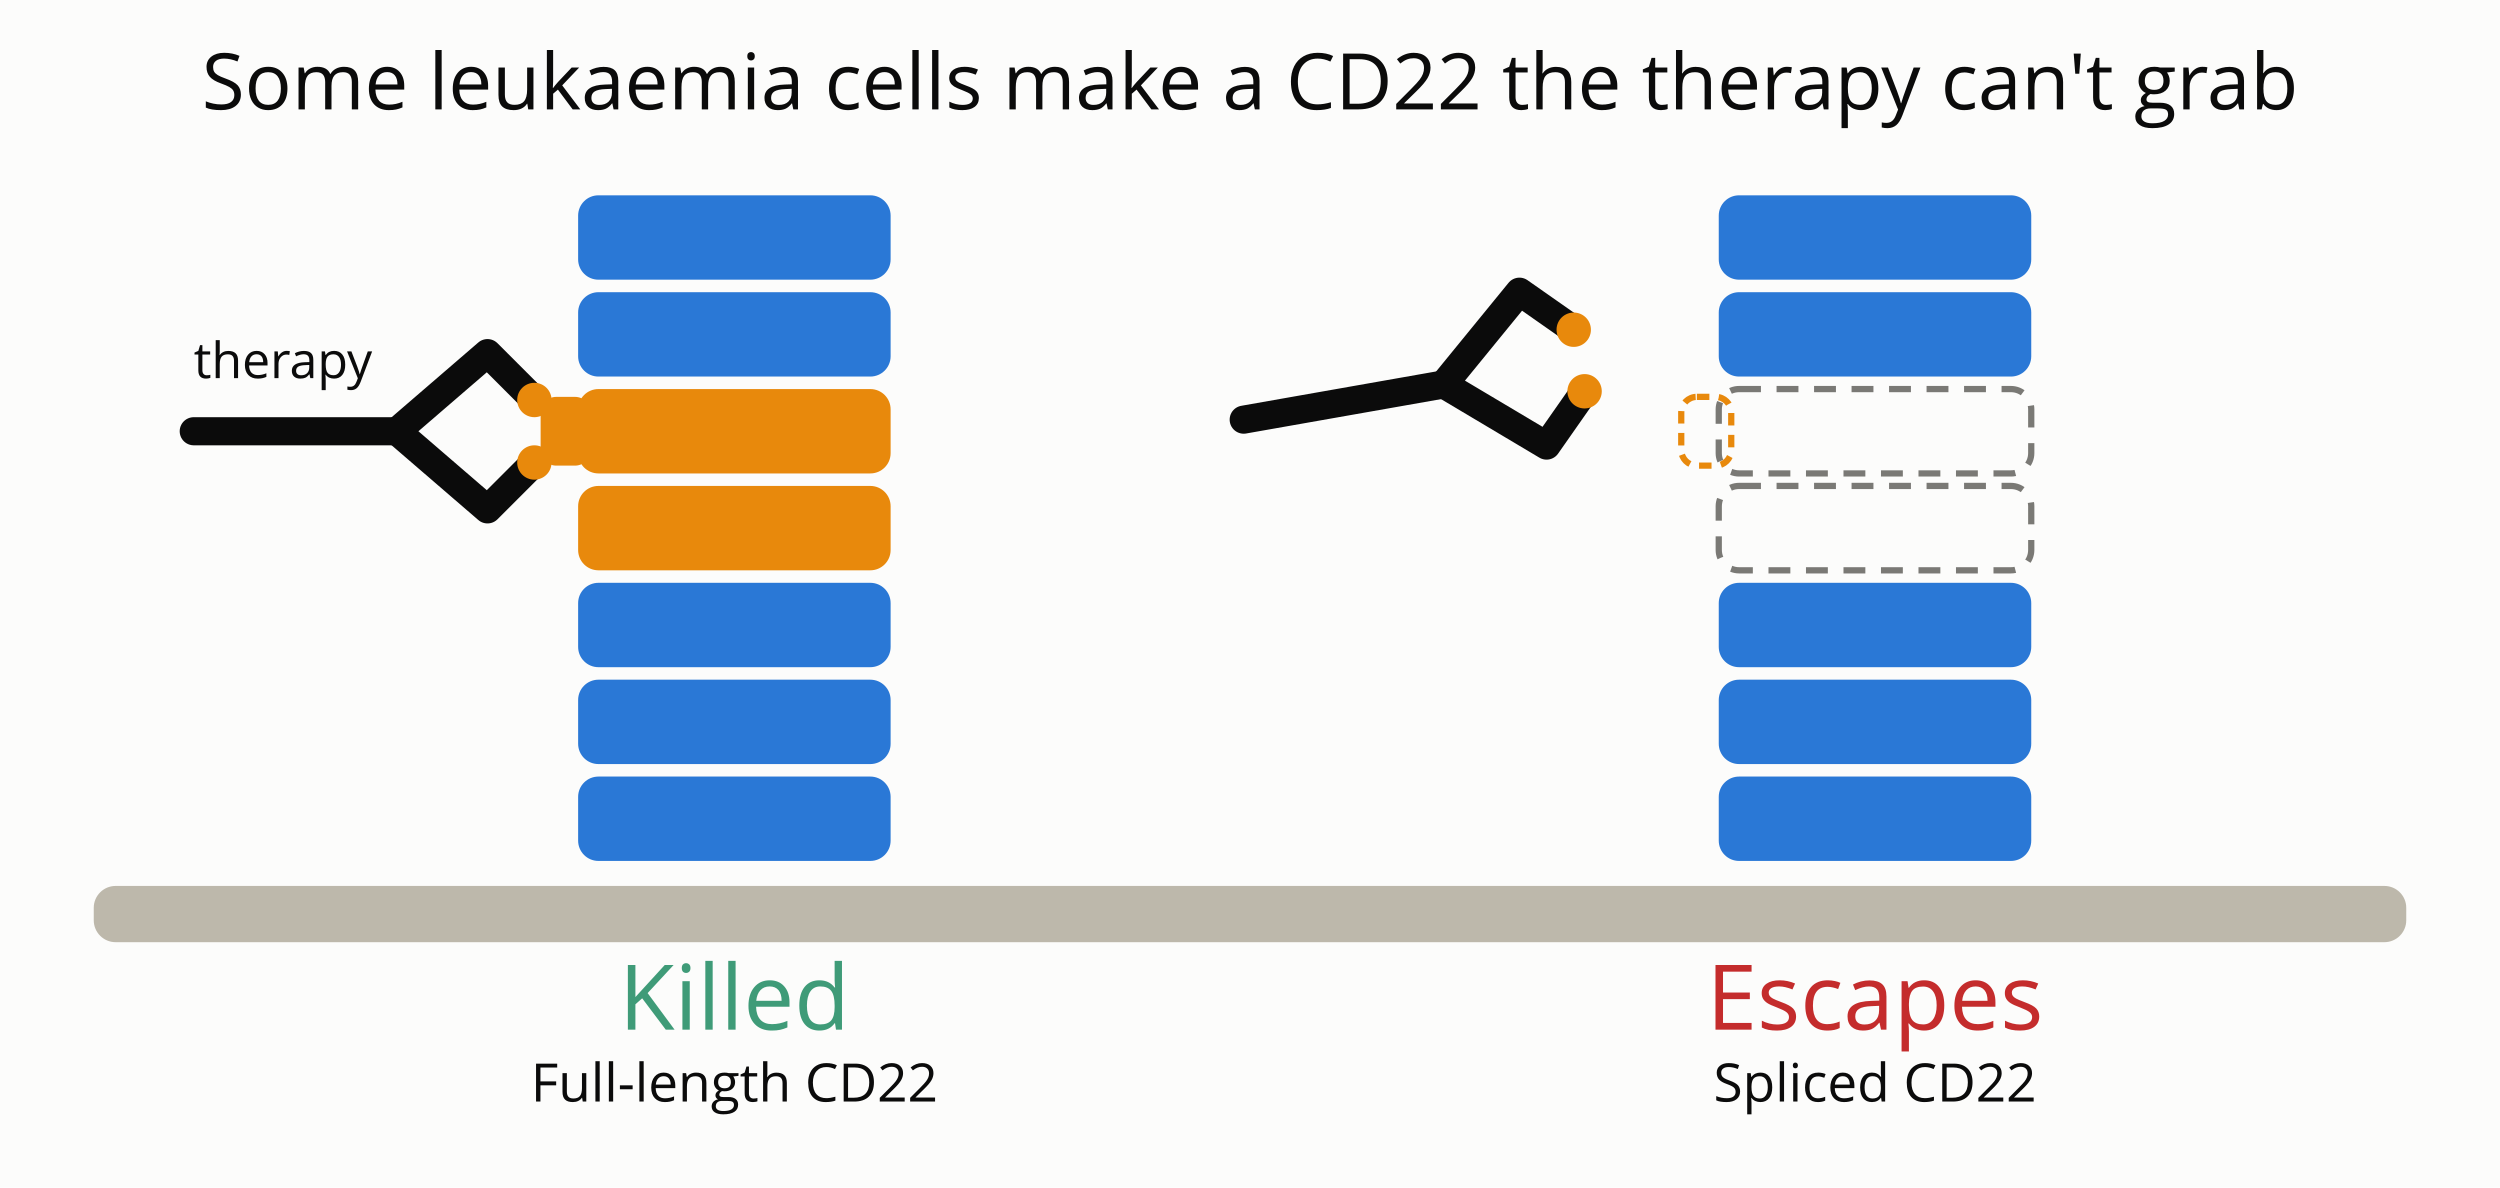
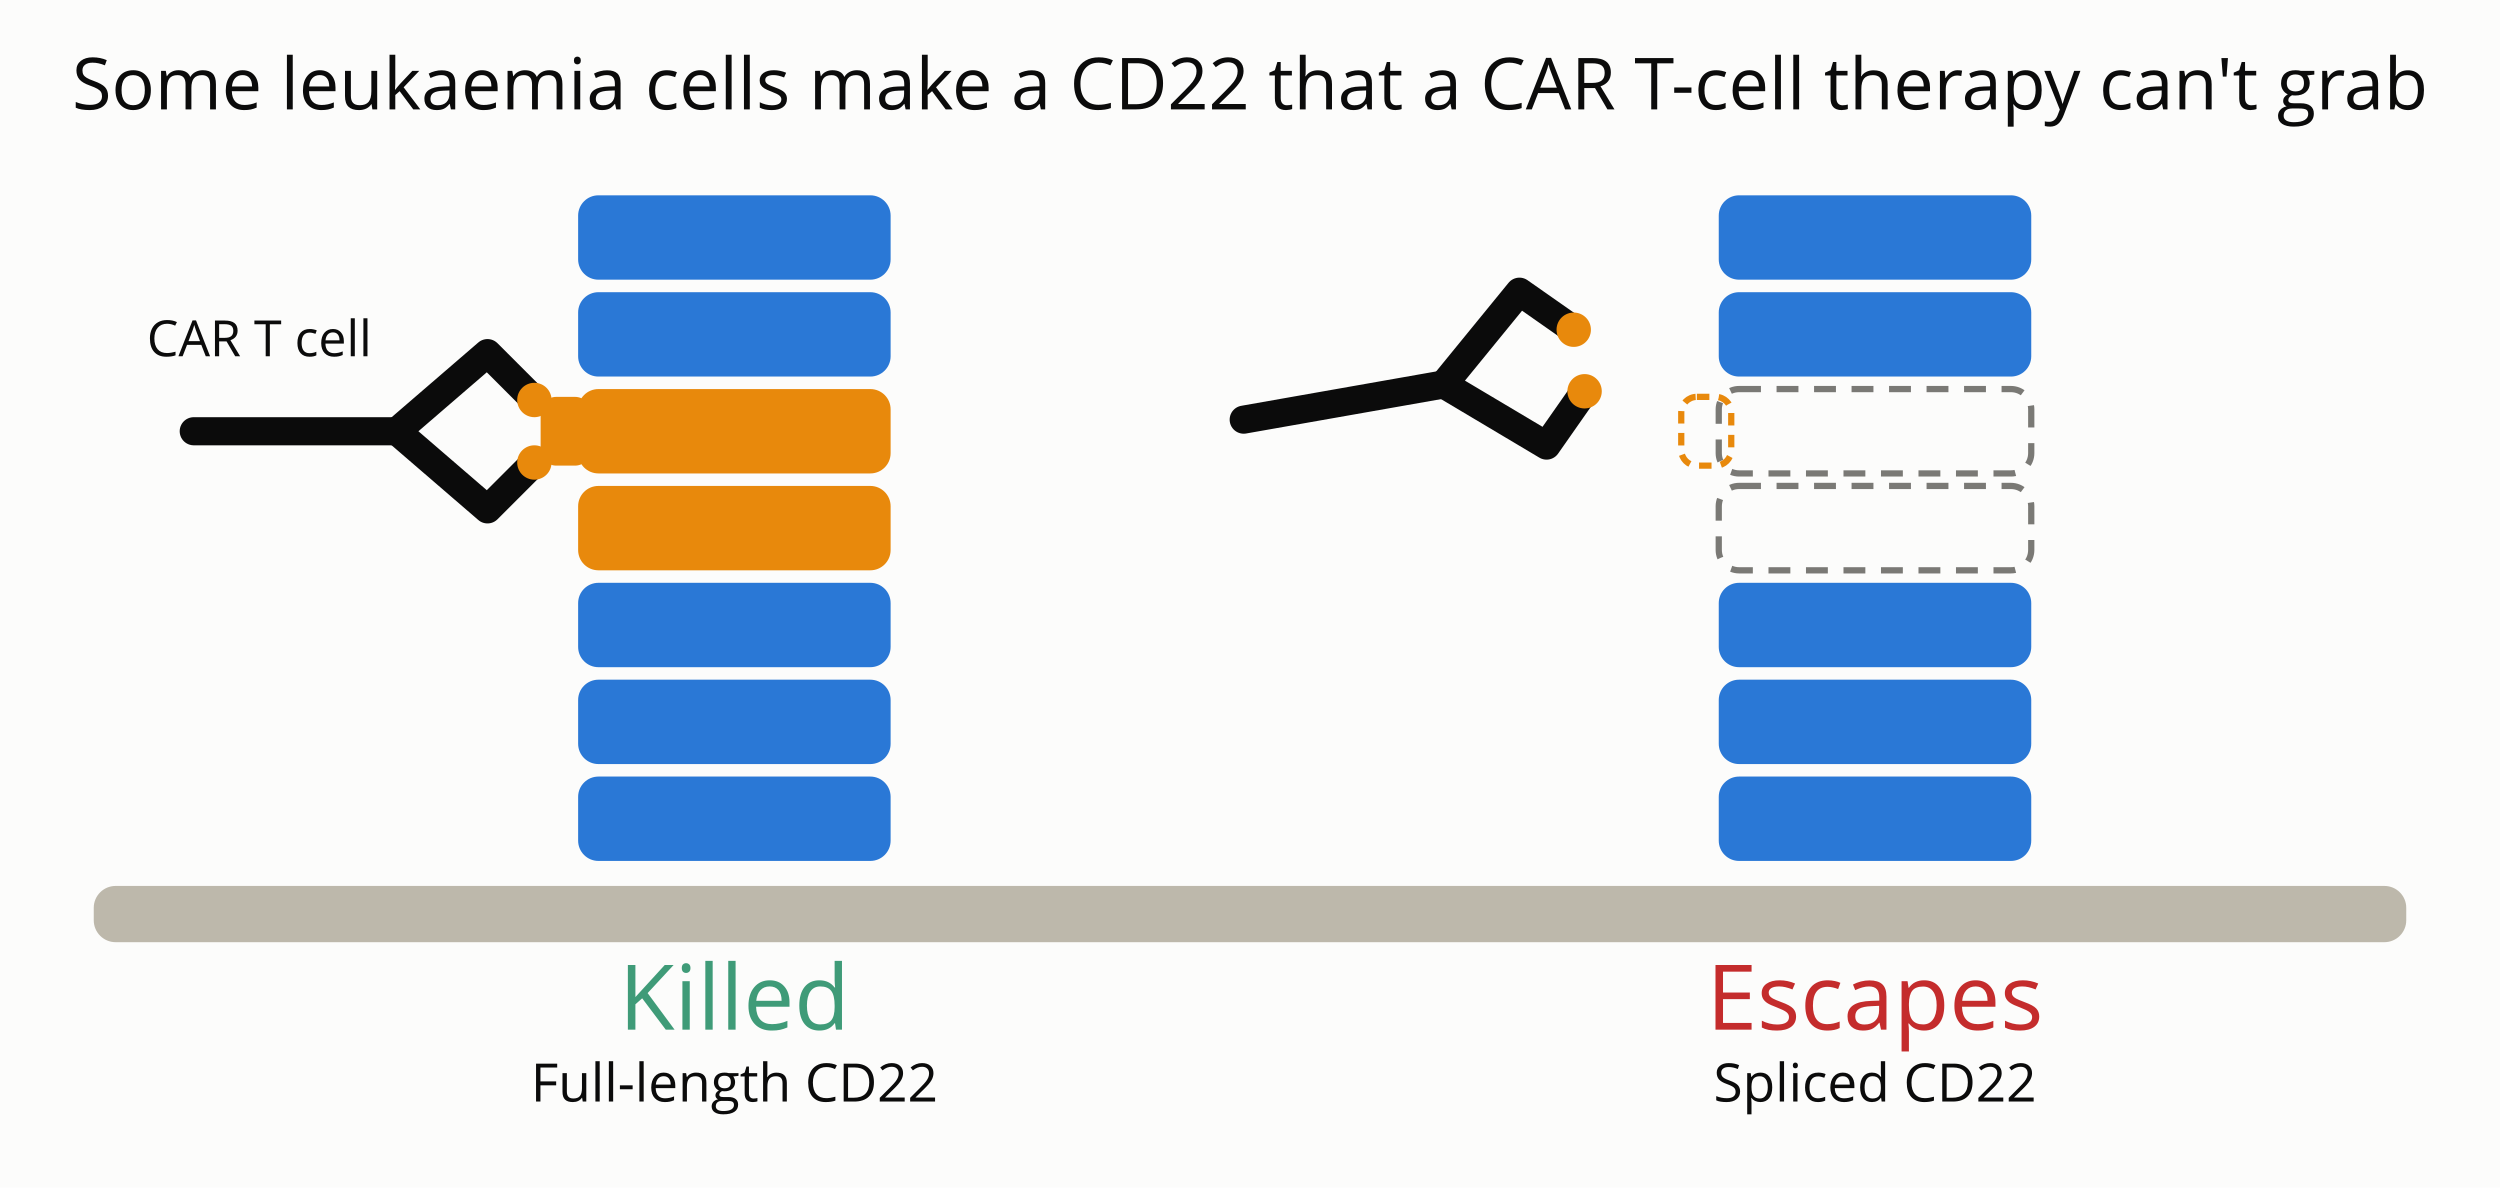
<svg xmlns="http://www.w3.org/2000/svg" viewBox="0 0 1600 760" font-family="Open Sans, Helvetica, Arial, sans-serif">
  <rect width="1600" height="760" fill="#fcfcfb" />
-   <text x="800" y="70" font-size="50" text-anchor="middle" fill="#0b0b0b">Some leukaemia cells make a CD22 the therapy can't grab</text>
+   <text x="800" y="70" font-size="46" text-anchor="middle" fill="#0b0b0b">Some leukaemia cells make a CD22 that a CAR T-cell therapy can't grab</text>
  <rect x="60" y="567" width="1480" height="36" rx="14" fill="#bdb8ab" />
  <rect x="370.0" y="125" width="200" height="54" rx="13" fill="#2a78d6" />
  <rect x="370.0" y="187" width="200" height="54" rx="13" fill="#2a78d6" />
  <rect x="370.0" y="249" width="200" height="54" rx="13" fill="#e8890c" />
  <rect x="370.0" y="311" width="200" height="54" rx="13" fill="#e8890c" />
  <rect x="370.0" y="373" width="200" height="54" rx="13" fill="#2a78d6" />
  <rect x="370.0" y="435" width="200" height="54" rx="13" fill="#2a78d6" />
  <rect x="370.0" y="497" width="200" height="54" rx="13" fill="#2a78d6" />
  <rect x="346.0" y="254.0" width="32" height="44" rx="10" fill="#e8890c" />
  <g transform="">
    <path d="M124.0 276.0 L254.0 276.0" stroke="#0b0b0b" stroke-width="18" stroke-linecap="round" />
    <path d="M342.0 256.0 L312.0 226.0 L254.0 276.0 L312.0 326.0 L342.0 296.0" stroke="#0b0b0b" stroke-width="18" fill="none" stroke-linecap="round" stroke-linejoin="round" />
    <circle cx="342.0" cy="256.0" r="11" fill="#e8890c" />
    <circle cx="342.0" cy="296.0" r="11" fill="#e8890c" />
  </g>
-   <text x="124.0" y="242.0" font-size="32" fill="#0b0b0b">therapy</text>
+   <text x="94" y="228" font-size="32" fill="#0b0b0b">CAR T cell</text>
  <text x="470" y="659" font-size="58" text-anchor="middle" fill="#3f9b78">Killed</text>
  <text x="470" y="705" font-size="34" text-anchor="middle" fill="#0b0b0b">Full-length CD22</text>
  <rect x="1100.0" y="125" width="200" height="54" rx="13" fill="#2a78d6" />
  <rect x="1100.0" y="187" width="200" height="54" rx="13" fill="#2a78d6" />
  <rect x="1100.0" y="249" width="200" height="54" rx="13" fill="#fcfcfb" stroke="#7a7975" stroke-width="4" stroke-dasharray="14 10" />
  <rect x="1100.0" y="311" width="200" height="54" rx="13" fill="#fcfcfb" stroke="#7a7975" stroke-width="4" stroke-dasharray="14 10" />
  <rect x="1100.0" y="373" width="200" height="54" rx="13" fill="#2a78d6" />
  <rect x="1100.0" y="435" width="200" height="54" rx="13" fill="#2a78d6" />
  <rect x="1100.0" y="497" width="200" height="54" rx="13" fill="#2a78d6" />
  <rect x="1076.0" y="254.0" width="32" height="44" rx="10" fill="none" stroke="#e8890c" stroke-width="4" stroke-dasharray="8 6" />
  <g transform="translate(-60 -30) rotate(-10 984.0 276.0)">
    <path d="M854.0 276.0 L984.0 276.0" stroke="#0b0b0b" stroke-width="18" stroke-linecap="round" />
    <path d="M1072.0 256.0 L1042.0 226.0 L984.0 276.0 L1042.0 326.0 L1072.0 296.0" stroke="#0b0b0b" stroke-width="18" fill="none" stroke-linecap="round" stroke-linejoin="round" />
    <circle cx="1072.0" cy="256.0" r="11" fill="#e8890c" />
    <circle cx="1072.0" cy="296.0" r="11" fill="#e8890c" />
  </g>
  <text x="1200" y="659" font-size="58" text-anchor="middle" fill="#c42c2c">Escapes</text>
  <text x="1200" y="705" font-size="34" text-anchor="middle" fill="#0b0b0b">Spliced CD22</text>
</svg>
